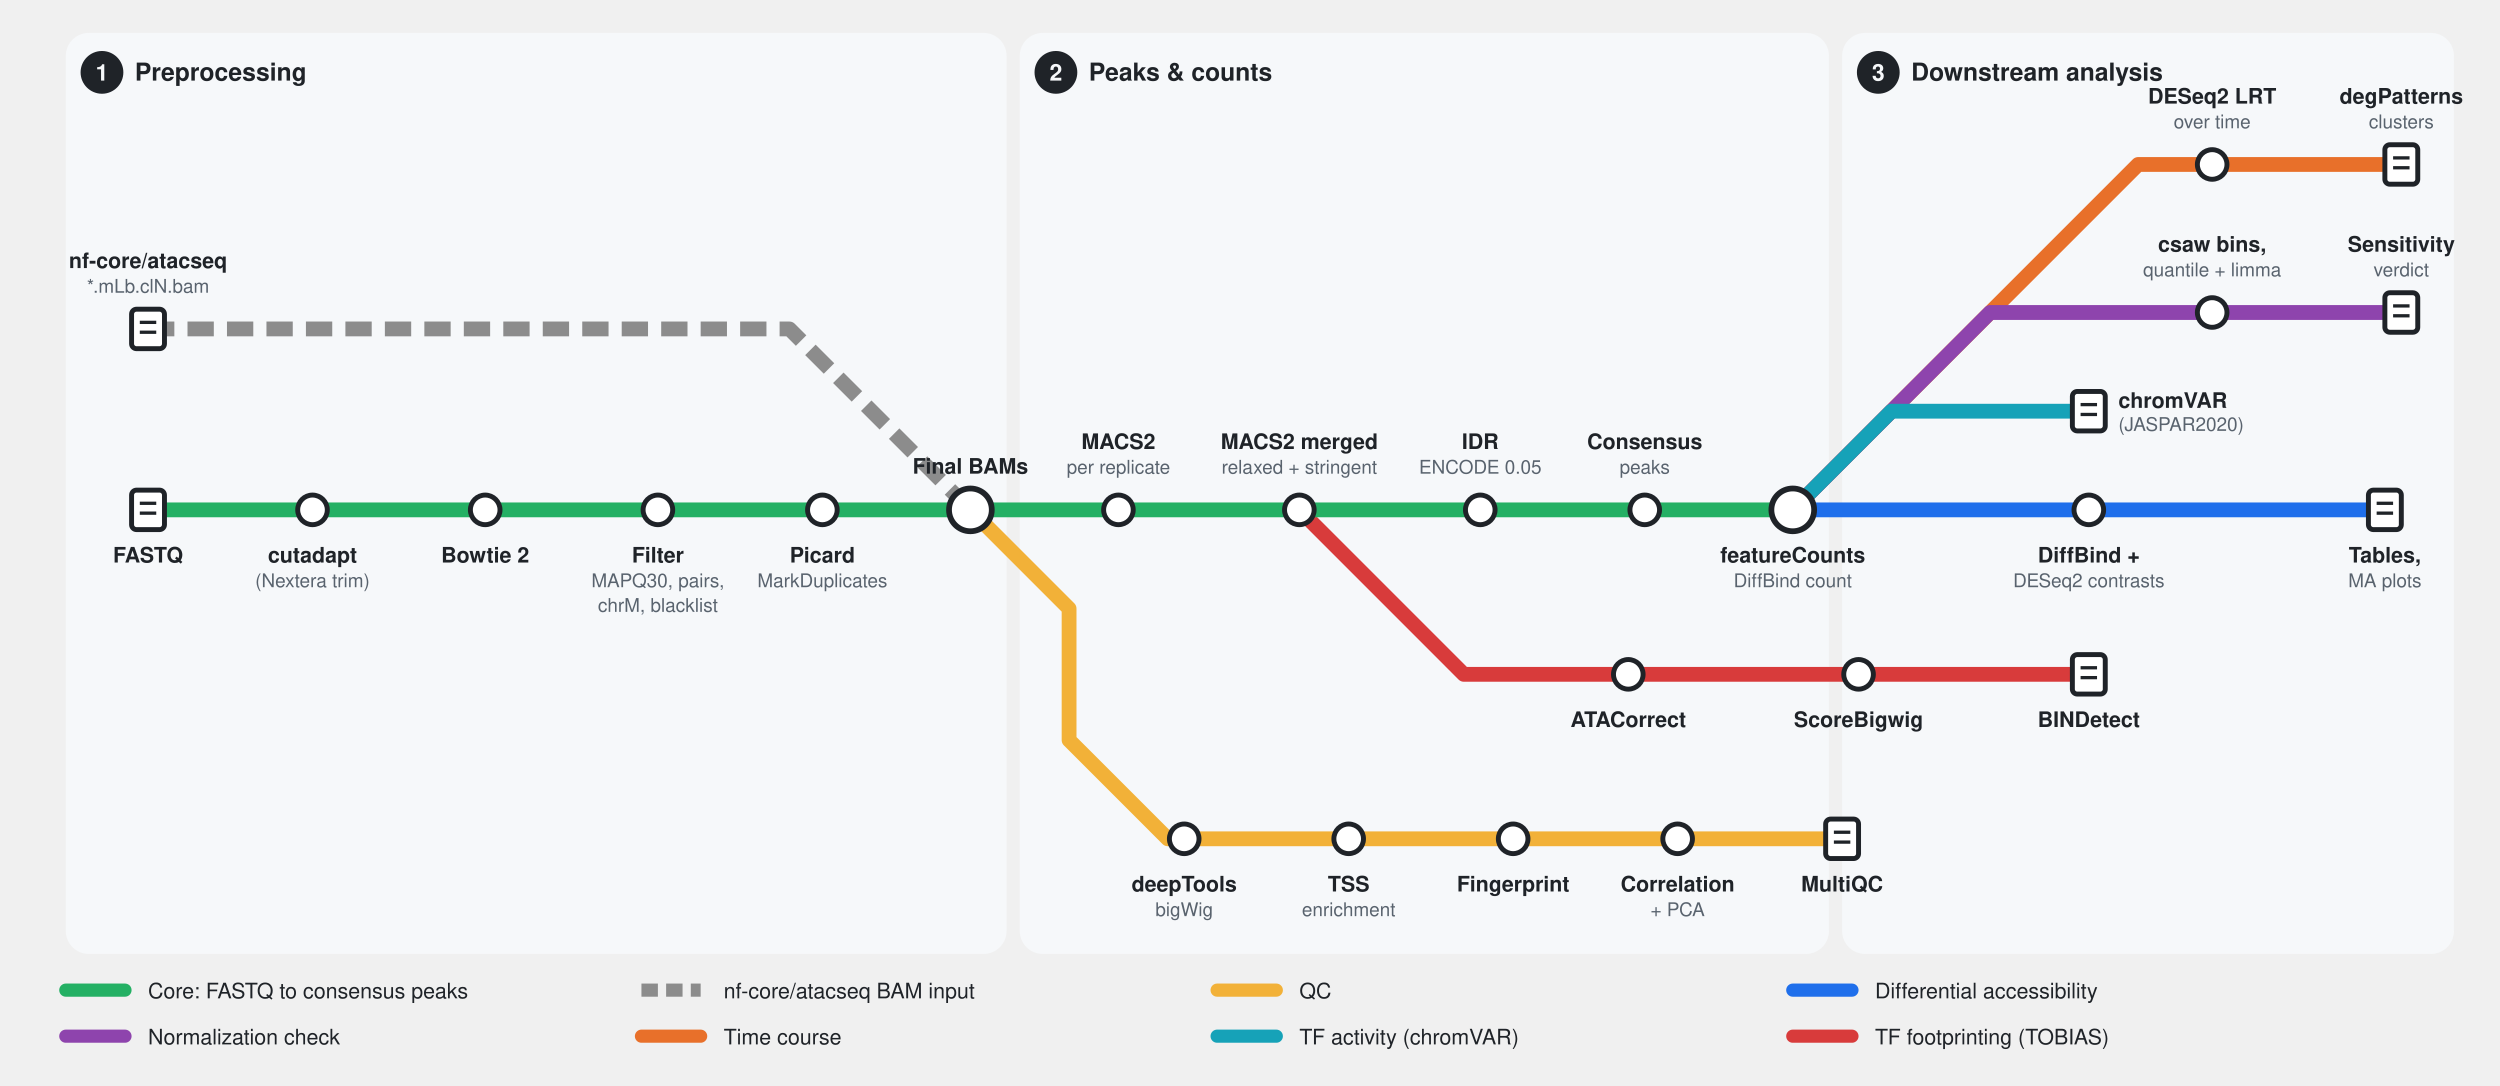
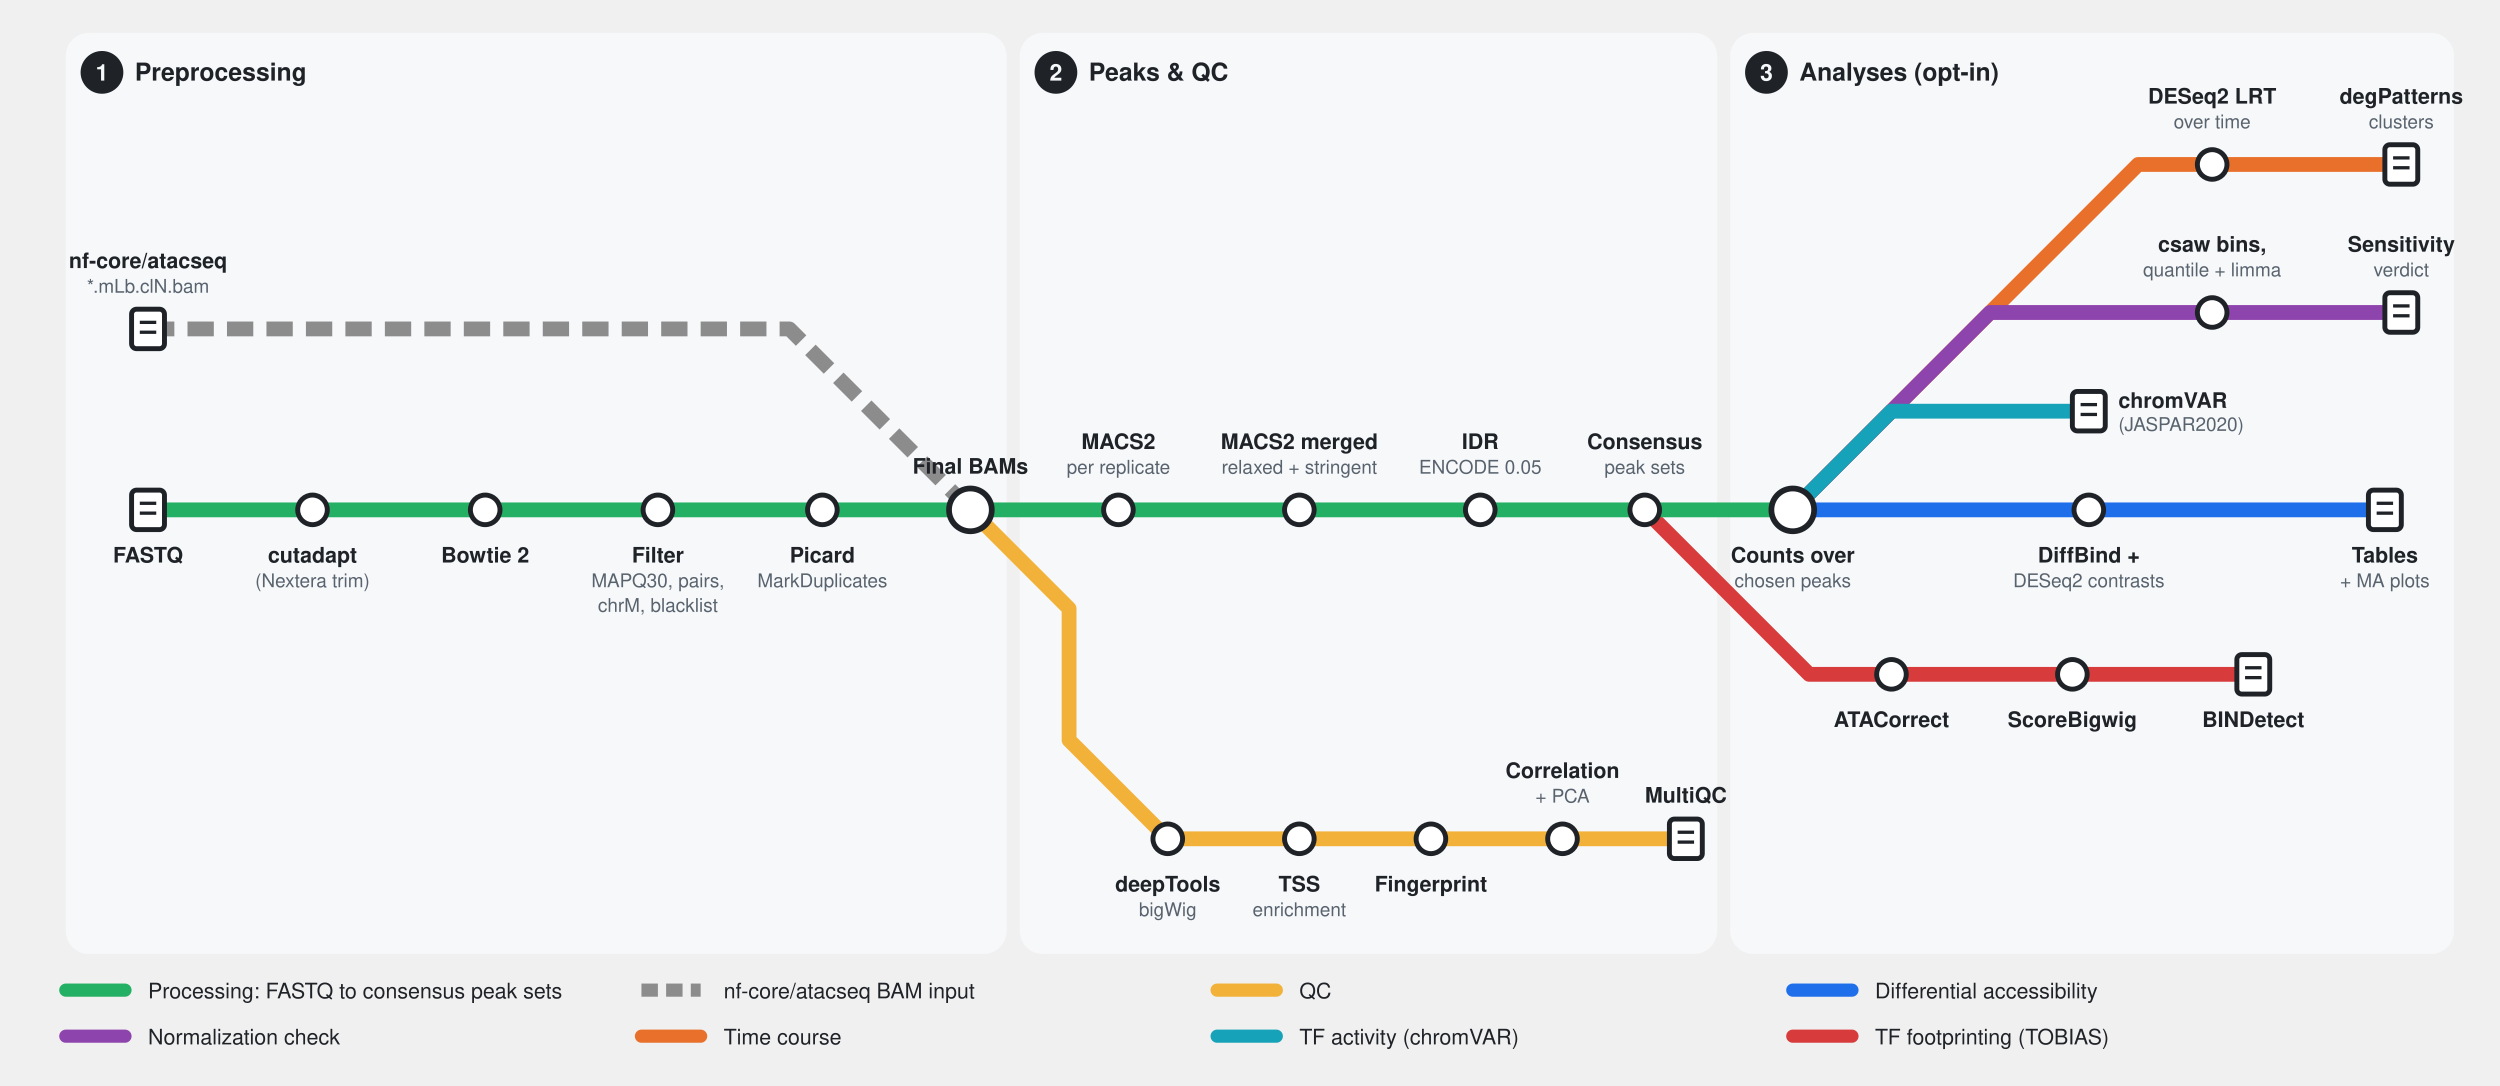
<svg xmlns="http://www.w3.org/2000/svg" viewBox="0 0 1520 660" width="1520" height="660" font-family="Helvetica Neue, Helvetica, Arial, sans-serif">
  <rect x="40" y="20" width="572" height="560" rx="14" fill="#F6F8FA" />
  <circle cx="62" cy="44" r="13" fill="#1F2328" />
  <text x="62" y="49" font-size="14" font-weight="700" fill="#F6F8FA" text-anchor="middle">1</text>
  <text x="82" y="49" font-size="15" font-weight="700" fill="#1F2328">Preprocessing</text>
-   <rect x="620" y="20" width="492" height="560" rx="14" fill="#F6F8FA" />
+   <rect x="620" y="20" width="424" height="560" rx="14" fill="#F6F8FA" />
  <circle cx="642" cy="44" r="13" fill="#1F2328" />
  <text x="642" y="49" font-size="14" font-weight="700" fill="#F6F8FA" text-anchor="middle">2</text>
-   <text x="662" y="49" font-size="15" font-weight="700" fill="#1F2328">Peaks &amp; counts</text>
-   <rect x="1120" y="20" width="372" height="560" rx="14" fill="#F6F8FA" />
-   <circle cx="1142" cy="44" r="13" fill="#1F2328" />
-   <text x="1142" y="49" font-size="14" font-weight="700" fill="#F6F8FA" text-anchor="middle">3</text>
-   <text x="1162" y="49" font-size="15" font-weight="700" fill="#1F2328">Downstream analysis</text>
-   <polyline points="590,310 650,370 650,450 710,510 1120,510" fill="none" stroke="#F2B138" stroke-width="9" stroke-linejoin="round" stroke-linecap="round" />
-   <polyline points="790,310 890,410 1270,410" fill="none" stroke="#D83B3B" stroke-width="9" stroke-linejoin="round" stroke-linecap="round" />
+   <text x="662" y="49" font-size="15" font-weight="700" fill="#1F2328">Peaks &amp; QC</text>
+   <rect x="1052" y="20" width="440" height="560" rx="14" fill="#F6F8FA" />
+   <circle cx="1074" cy="44" r="13" fill="#1F2328" />
+   <text x="1074" y="49" font-size="14" font-weight="700" fill="#F6F8FA" text-anchor="middle">3</text>
+   <text x="1094" y="49" font-size="15" font-weight="700" fill="#1F2328">Analyses (opt-in)</text>
+   <polyline points="590,310 650,370 650,450 710,510 1025,510" fill="none" stroke="#F2B138" stroke-width="9" stroke-linejoin="round" stroke-linecap="round" />
+   <polyline points="1000,310 1100,410 1370,410" fill="none" stroke="#D83B3B" stroke-width="9" stroke-linejoin="round" stroke-linecap="round" />
  <polyline points="1090,310 1150,250 1210,190 1300,100 1460,100" fill="none" stroke="#E8702A" stroke-width="9" stroke-linejoin="round" stroke-linecap="round" />
  <polyline points="1090,310 1150,250 1210,190 1460,190" fill="none" stroke="#8E44AD" stroke-width="9" stroke-linejoin="round" stroke-linecap="round" />
  <polyline points="1090,310 1150,250 1270,250" fill="none" stroke="#16A2B8" stroke-width="9" stroke-linejoin="round" stroke-linecap="round" />
  <polyline points="1090,310 1450,310" fill="none" stroke="#1F6FEB" stroke-width="9" stroke-linejoin="round" stroke-linecap="round" />
  <polyline points="90,200 480,200 590,310" fill="none" stroke="#8C8C8C" stroke-width="9" stroke-linejoin="round" stroke-dasharray="16 8" stroke-linecap="butt" />
  <polyline points="90,310 1090,310" fill="none" stroke="#24B064" stroke-width="9" stroke-linejoin="round" stroke-linecap="round" />
  <rect x="80" y="298" width="20" height="24" rx="3" fill="#FFFFFF" stroke="#1F2328" stroke-width="3" />
  <line x1="85" y1="306" x2="95" y2="306" stroke="#1F2328" stroke-width="2" />
  <line x1="85" y1="312" x2="95" y2="312" stroke="#1F2328" stroke-width="2" />
  <text x="90" y="342" font-size="13" font-weight="700" fill="#1F2328" text-anchor="middle">FASTQ</text>
  <circle cx="190" cy="310" r="9" fill="#FFFFFF" stroke="#1F2328" stroke-width="3" />
  <text x="190" y="342" font-size="13" font-weight="700" fill="#1F2328" text-anchor="middle">cutadapt</text>
  <text x="190" y="357" font-size="11.5" font-weight="400" fill="#59636E" text-anchor="middle">(Nextera trim)</text>
  <circle cx="295" cy="310" r="9" fill="#FFFFFF" stroke="#1F2328" stroke-width="3" />
  <text x="295" y="342" font-size="13" font-weight="700" fill="#1F2328" text-anchor="middle">Bowtie 2</text>
  <circle cx="400" cy="310" r="9" fill="#FFFFFF" stroke="#1F2328" stroke-width="3" />
  <text x="400" y="342" font-size="13" font-weight="700" fill="#1F2328" text-anchor="middle">Filter</text>
  <text x="400" y="357" font-size="11.5" font-weight="400" fill="#59636E" text-anchor="middle">MAPQ30, pairs,</text>
  <text x="400" y="372" font-size="11.5" font-weight="400" fill="#59636E" text-anchor="middle">chrM, blacklist</text>
  <circle cx="500" cy="310" r="9" fill="#FFFFFF" stroke="#1F2328" stroke-width="3" />
  <text x="500" y="342" font-size="13" font-weight="700" fill="#1F2328" text-anchor="middle">Picard</text>
  <text x="500" y="357" font-size="11.5" font-weight="400" fill="#59636E" text-anchor="middle">MarkDuplicates</text>
  <rect x="577" y="297" width="26" height="26" rx="13" fill="#FFFFFF" stroke="#1F2328" stroke-width="3.5" />
  <text x="590" y="288" font-size="13" font-weight="700" fill="#1F2328" text-anchor="middle">Final BAMs</text>
  <rect x="80" y="188" width="20" height="24" rx="3" fill="#FFFFFF" stroke="#1F2328" stroke-width="3" />
  <line x1="85" y1="196" x2="95" y2="196" stroke="#1F2328" stroke-width="2" />
  <line x1="85" y1="202" x2="95" y2="202" stroke="#1F2328" stroke-width="2" />
  <text x="90" y="163" font-size="13" font-weight="700" fill="#1F2328" text-anchor="middle">nf-core/atacseq</text>
  <text x="90" y="178" font-size="11.5" font-weight="400" fill="#59636E" text-anchor="middle">*.mLb.clN.bam</text>
  <circle cx="680" cy="310" r="9" fill="#FFFFFF" stroke="#1F2328" stroke-width="3" />
  <text x="680" y="273" font-size="13" font-weight="700" fill="#1F2328" text-anchor="middle">MACS2</text>
  <text x="680" y="288" font-size="11.5" font-weight="400" fill="#59636E" text-anchor="middle">per replicate</text>
  <circle cx="790" cy="310" r="9" fill="#FFFFFF" stroke="#1F2328" stroke-width="3" />
  <text x="790" y="273" font-size="13" font-weight="700" fill="#1F2328" text-anchor="middle">MACS2 merged</text>
  <text x="790" y="288" font-size="11.5" font-weight="400" fill="#59636E" text-anchor="middle">relaxed + stringent</text>
  <circle cx="900" cy="310" r="9" fill="#FFFFFF" stroke="#1F2328" stroke-width="3" />
  <text x="900" y="273" font-size="13" font-weight="700" fill="#1F2328" text-anchor="middle">IDR</text>
  <text x="900" y="288" font-size="11.5" font-weight="400" fill="#59636E" text-anchor="middle">ENCODE 0.05</text>
  <circle cx="1000" cy="310" r="9" fill="#FFFFFF" stroke="#1F2328" stroke-width="3" />
  <text x="1000" y="273" font-size="13" font-weight="700" fill="#1F2328" text-anchor="middle">Consensus</text>
-   <text x="1000" y="288" font-size="11.5" font-weight="400" fill="#59636E" text-anchor="middle">peaks</text>
+   <text x="1000" y="288" font-size="11.5" font-weight="400" fill="#59636E" text-anchor="middle">peak sets</text>
  <rect x="1077" y="297" width="26" height="26" rx="13" fill="#FFFFFF" stroke="#1F2328" stroke-width="3.5" />
-   <text x="1090" y="342" font-size="13" font-weight="700" fill="#1F2328" text-anchor="middle">featureCounts</text>
-   <text x="1090" y="357" font-size="11.5" font-weight="400" fill="#59636E" text-anchor="middle">DiffBind count</text>
-   <circle cx="720" cy="510" r="9" fill="#FFFFFF" stroke="#1F2328" stroke-width="3" />
-   <text x="720" y="542" font-size="13" font-weight="700" fill="#1F2328" text-anchor="middle">deepTools</text>
-   <text x="720" y="557" font-size="11.5" font-weight="400" fill="#59636E" text-anchor="middle">bigWig</text>
-   <circle cx="820" cy="510" r="9" fill="#FFFFFF" stroke="#1F2328" stroke-width="3" />
-   <text x="820" y="542" font-size="13" font-weight="700" fill="#1F2328" text-anchor="middle">TSS</text>
-   <text x="820" y="557" font-size="11.5" font-weight="400" fill="#59636E" text-anchor="middle">enrichment</text>
-   <circle cx="920" cy="510" r="9" fill="#FFFFFF" stroke="#1F2328" stroke-width="3" />
-   <text x="920" y="542" font-size="13" font-weight="700" fill="#1F2328" text-anchor="middle">Fingerprint</text>
-   <circle cx="1020" cy="510" r="9" fill="#FFFFFF" stroke="#1F2328" stroke-width="3" />
-   <text x="1020" y="542" font-size="13" font-weight="700" fill="#1F2328" text-anchor="middle">Correlation</text>
-   <text x="1020" y="557" font-size="11.5" font-weight="400" fill="#59636E" text-anchor="middle">+ PCA</text>
-   <rect x="1110" y="498" width="20" height="24" rx="3" fill="#FFFFFF" stroke="#1F2328" stroke-width="3" />
-   <line x1="1115" y1="506" x2="1125" y2="506" stroke="#1F2328" stroke-width="2" />
-   <line x1="1115" y1="512" x2="1125" y2="512" stroke="#1F2328" stroke-width="2" />
-   <text x="1120" y="542" font-size="13" font-weight="700" fill="#1F2328" text-anchor="middle">MultiQC</text>
-   <circle cx="990" cy="410" r="9" fill="#FFFFFF" stroke="#1F2328" stroke-width="3" />
-   <text x="990" y="442" font-size="13" font-weight="700" fill="#1F2328" text-anchor="middle">ATACorrect</text>
-   <circle cx="1130" cy="410" r="9" fill="#FFFFFF" stroke="#1F2328" stroke-width="3" />
-   <text x="1130" y="442" font-size="13" font-weight="700" fill="#1F2328" text-anchor="middle">ScoreBigwig</text>
-   <rect x="1260" y="398" width="20" height="24" rx="3" fill="#FFFFFF" stroke="#1F2328" stroke-width="3" />
-   <line x1="1265" y1="406" x2="1275" y2="406" stroke="#1F2328" stroke-width="2" />
-   <line x1="1265" y1="412" x2="1275" y2="412" stroke="#1F2328" stroke-width="2" />
-   <text x="1270" y="442" font-size="13" font-weight="700" fill="#1F2328" text-anchor="middle">BINDetect</text>
+   <text x="1090" y="342" font-size="13" font-weight="700" fill="#1F2328" text-anchor="middle">Counts over</text>
+   <text x="1090" y="357" font-size="11.5" font-weight="400" fill="#59636E" text-anchor="middle">chosen peaks</text>
+   <circle cx="710" cy="510" r="9" fill="#FFFFFF" stroke="#1F2328" stroke-width="3" />
+   <text x="710" y="542" font-size="13" font-weight="700" fill="#1F2328" text-anchor="middle">deepTools</text>
+   <text x="710" y="557" font-size="11.5" font-weight="400" fill="#59636E" text-anchor="middle">bigWig</text>
+   <circle cx="790" cy="510" r="9" fill="#FFFFFF" stroke="#1F2328" stroke-width="3" />
+   <text x="790" y="542" font-size="13" font-weight="700" fill="#1F2328" text-anchor="middle">TSS</text>
+   <text x="790" y="557" font-size="11.5" font-weight="400" fill="#59636E" text-anchor="middle">enrichment</text>
+   <circle cx="870" cy="510" r="9" fill="#FFFFFF" stroke="#1F2328" stroke-width="3" />
+   <text x="870" y="542" font-size="13" font-weight="700" fill="#1F2328" text-anchor="middle">Fingerprint</text>
+   <circle cx="950" cy="510" r="9" fill="#FFFFFF" stroke="#1F2328" stroke-width="3" />
+   <text x="950" y="473" font-size="13" font-weight="700" fill="#1F2328" text-anchor="middle">Correlation</text>
+   <text x="950" y="488" font-size="11.5" font-weight="400" fill="#59636E" text-anchor="middle">+ PCA</text>
+   <rect x="1015" y="498" width="20" height="24" rx="3" fill="#FFFFFF" stroke="#1F2328" stroke-width="3" />
+   <line x1="1020" y1="506" x2="1030" y2="506" stroke="#1F2328" stroke-width="2" />
+   <line x1="1020" y1="512" x2="1030" y2="512" stroke="#1F2328" stroke-width="2" />
+   <text x="1025" y="488" font-size="13" font-weight="700" fill="#1F2328" text-anchor="middle">MultiQC</text>
+   <circle cx="1150" cy="410" r="9" fill="#FFFFFF" stroke="#1F2328" stroke-width="3" />
+   <text x="1150" y="442" font-size="13" font-weight="700" fill="#1F2328" text-anchor="middle">ATACorrect</text>
+   <circle cx="1260" cy="410" r="9" fill="#FFFFFF" stroke="#1F2328" stroke-width="3" />
+   <text x="1260" y="442" font-size="13" font-weight="700" fill="#1F2328" text-anchor="middle">ScoreBigwig</text>
+   <rect x="1360" y="398" width="20" height="24" rx="3" fill="#FFFFFF" stroke="#1F2328" stroke-width="3" />
+   <line x1="1365" y1="406" x2="1375" y2="406" stroke="#1F2328" stroke-width="2" />
+   <line x1="1365" y1="412" x2="1375" y2="412" stroke="#1F2328" stroke-width="2" />
+   <text x="1370" y="442" font-size="13" font-weight="700" fill="#1F2328" text-anchor="middle">BINDetect</text>
  <circle cx="1270" cy="310" r="9" fill="#FFFFFF" stroke="#1F2328" stroke-width="3" />
  <text x="1270" y="342" font-size="13" font-weight="700" fill="#1F2328" text-anchor="middle">DiffBind +</text>
  <text x="1270" y="357" font-size="11.5" font-weight="400" fill="#59636E" text-anchor="middle">DESeq2 contrasts</text>
  <rect x="1440" y="298" width="20" height="24" rx="3" fill="#FFFFFF" stroke="#1F2328" stroke-width="3" />
  <line x1="1445" y1="306" x2="1455" y2="306" stroke="#1F2328" stroke-width="2" />
  <line x1="1445" y1="312" x2="1455" y2="312" stroke="#1F2328" stroke-width="2" />
-   <text x="1450" y="342" font-size="13" font-weight="700" fill="#1F2328" text-anchor="middle">Tables,</text>
-   <text x="1450" y="357" font-size="11.5" font-weight="400" fill="#59636E" text-anchor="middle">MA plots</text>
+   <text x="1450" y="342" font-size="13" font-weight="700" fill="#1F2328" text-anchor="middle">Tables</text>
+   <text x="1450" y="357" font-size="11.5" font-weight="400" fill="#59636E" text-anchor="middle">+ MA plots</text>
  <rect x="1260" y="238" width="20" height="24" rx="3" fill="#FFFFFF" stroke="#1F2328" stroke-width="3" />
  <line x1="1265" y1="246" x2="1275" y2="246" stroke="#1F2328" stroke-width="2" />
  <line x1="1265" y1="252" x2="1275" y2="252" stroke="#1F2328" stroke-width="2" />
  <text x="1288" y="248" font-size="13" font-weight="700" fill="#1F2328" text-anchor="start">chromVAR</text>
  <text x="1288" y="262" font-size="11.5" font-weight="400" fill="#59636E" text-anchor="start">(JASPAR2020)</text>
  <circle cx="1345" cy="190" r="9" fill="#FFFFFF" stroke="#1F2328" stroke-width="3" />
  <text x="1345" y="153" font-size="13" font-weight="700" fill="#1F2328" text-anchor="middle">csaw bins,</text>
  <text x="1345" y="168" font-size="11.5" font-weight="400" fill="#59636E" text-anchor="middle">quantile + limma</text>
  <rect x="1450" y="178" width="20" height="24" rx="3" fill="#FFFFFF" stroke="#1F2328" stroke-width="3" />
  <line x1="1455" y1="186" x2="1465" y2="186" stroke="#1F2328" stroke-width="2" />
  <line x1="1455" y1="192" x2="1465" y2="192" stroke="#1F2328" stroke-width="2" />
  <text x="1460" y="153" font-size="13" font-weight="700" fill="#1F2328" text-anchor="middle">Sensitivity</text>
  <text x="1460" y="168" font-size="11.5" font-weight="400" fill="#59636E" text-anchor="middle">verdict</text>
  <circle cx="1345" cy="100" r="9" fill="#FFFFFF" stroke="#1F2328" stroke-width="3" />
  <text x="1345" y="63" font-size="13" font-weight="700" fill="#1F2328" text-anchor="middle">DESeq2 LRT</text>
  <text x="1345" y="78" font-size="11.5" font-weight="400" fill="#59636E" text-anchor="middle">over time</text>
  <rect x="1450" y="88" width="20" height="24" rx="3" fill="#FFFFFF" stroke="#1F2328" stroke-width="3" />
  <line x1="1455" y1="96" x2="1465" y2="96" stroke="#1F2328" stroke-width="2" />
  <line x1="1455" y1="102" x2="1465" y2="102" stroke="#1F2328" stroke-width="2" />
  <text x="1460" y="63" font-size="13" font-weight="700" fill="#1F2328" text-anchor="middle">degPatterns</text>
  <text x="1460" y="78" font-size="11.5" font-weight="400" fill="#59636E" text-anchor="middle">clusters</text>
  <line x1="40" y1="602" x2="76" y2="602" stroke="#24B064" stroke-width="8" stroke-linecap="round" />
-   <text x="90" y="607" font-size="13" fill="#1F2328">Core: FASTQ to consensus peaks</text>
+   <text x="90" y="607" font-size="13" fill="#1F2328">Processing: FASTQ to consensus peak sets</text>
  <line x1="390" y1="602" x2="426" y2="602" stroke="#8C8C8C" stroke-width="8" stroke-dasharray="10 5" stroke-linecap="butt" />
  <text x="440" y="607" font-size="13" fill="#1F2328">nf-core/atacseq BAM input</text>
  <line x1="740" y1="602" x2="776" y2="602" stroke="#F2B138" stroke-width="8" stroke-linecap="round" />
  <text x="790" y="607" font-size="13" fill="#1F2328">QC</text>
  <line x1="1090" y1="602" x2="1126" y2="602" stroke="#1F6FEB" stroke-width="8" stroke-linecap="round" />
  <text x="1140" y="607" font-size="13" fill="#1F2328">Differential accessibility</text>
  <line x1="40" y1="630" x2="76" y2="630" stroke="#8E44AD" stroke-width="8" stroke-linecap="round" />
  <text x="90" y="635" font-size="13" fill="#1F2328">Normalization check</text>
  <line x1="390" y1="630" x2="426" y2="630" stroke="#E8702A" stroke-width="8" stroke-linecap="round" />
  <text x="440" y="635" font-size="13" fill="#1F2328">Time course</text>
  <line x1="740" y1="630" x2="776" y2="630" stroke="#16A2B8" stroke-width="8" stroke-linecap="round" />
  <text x="790" y="635" font-size="13" fill="#1F2328">TF activity (chromVAR)</text>
  <line x1="1090" y1="630" x2="1126" y2="630" stroke="#D83B3B" stroke-width="8" stroke-linecap="round" />
  <text x="1140" y="635" font-size="13" fill="#1F2328">TF footprinting (TOBIAS)</text>
</svg>
